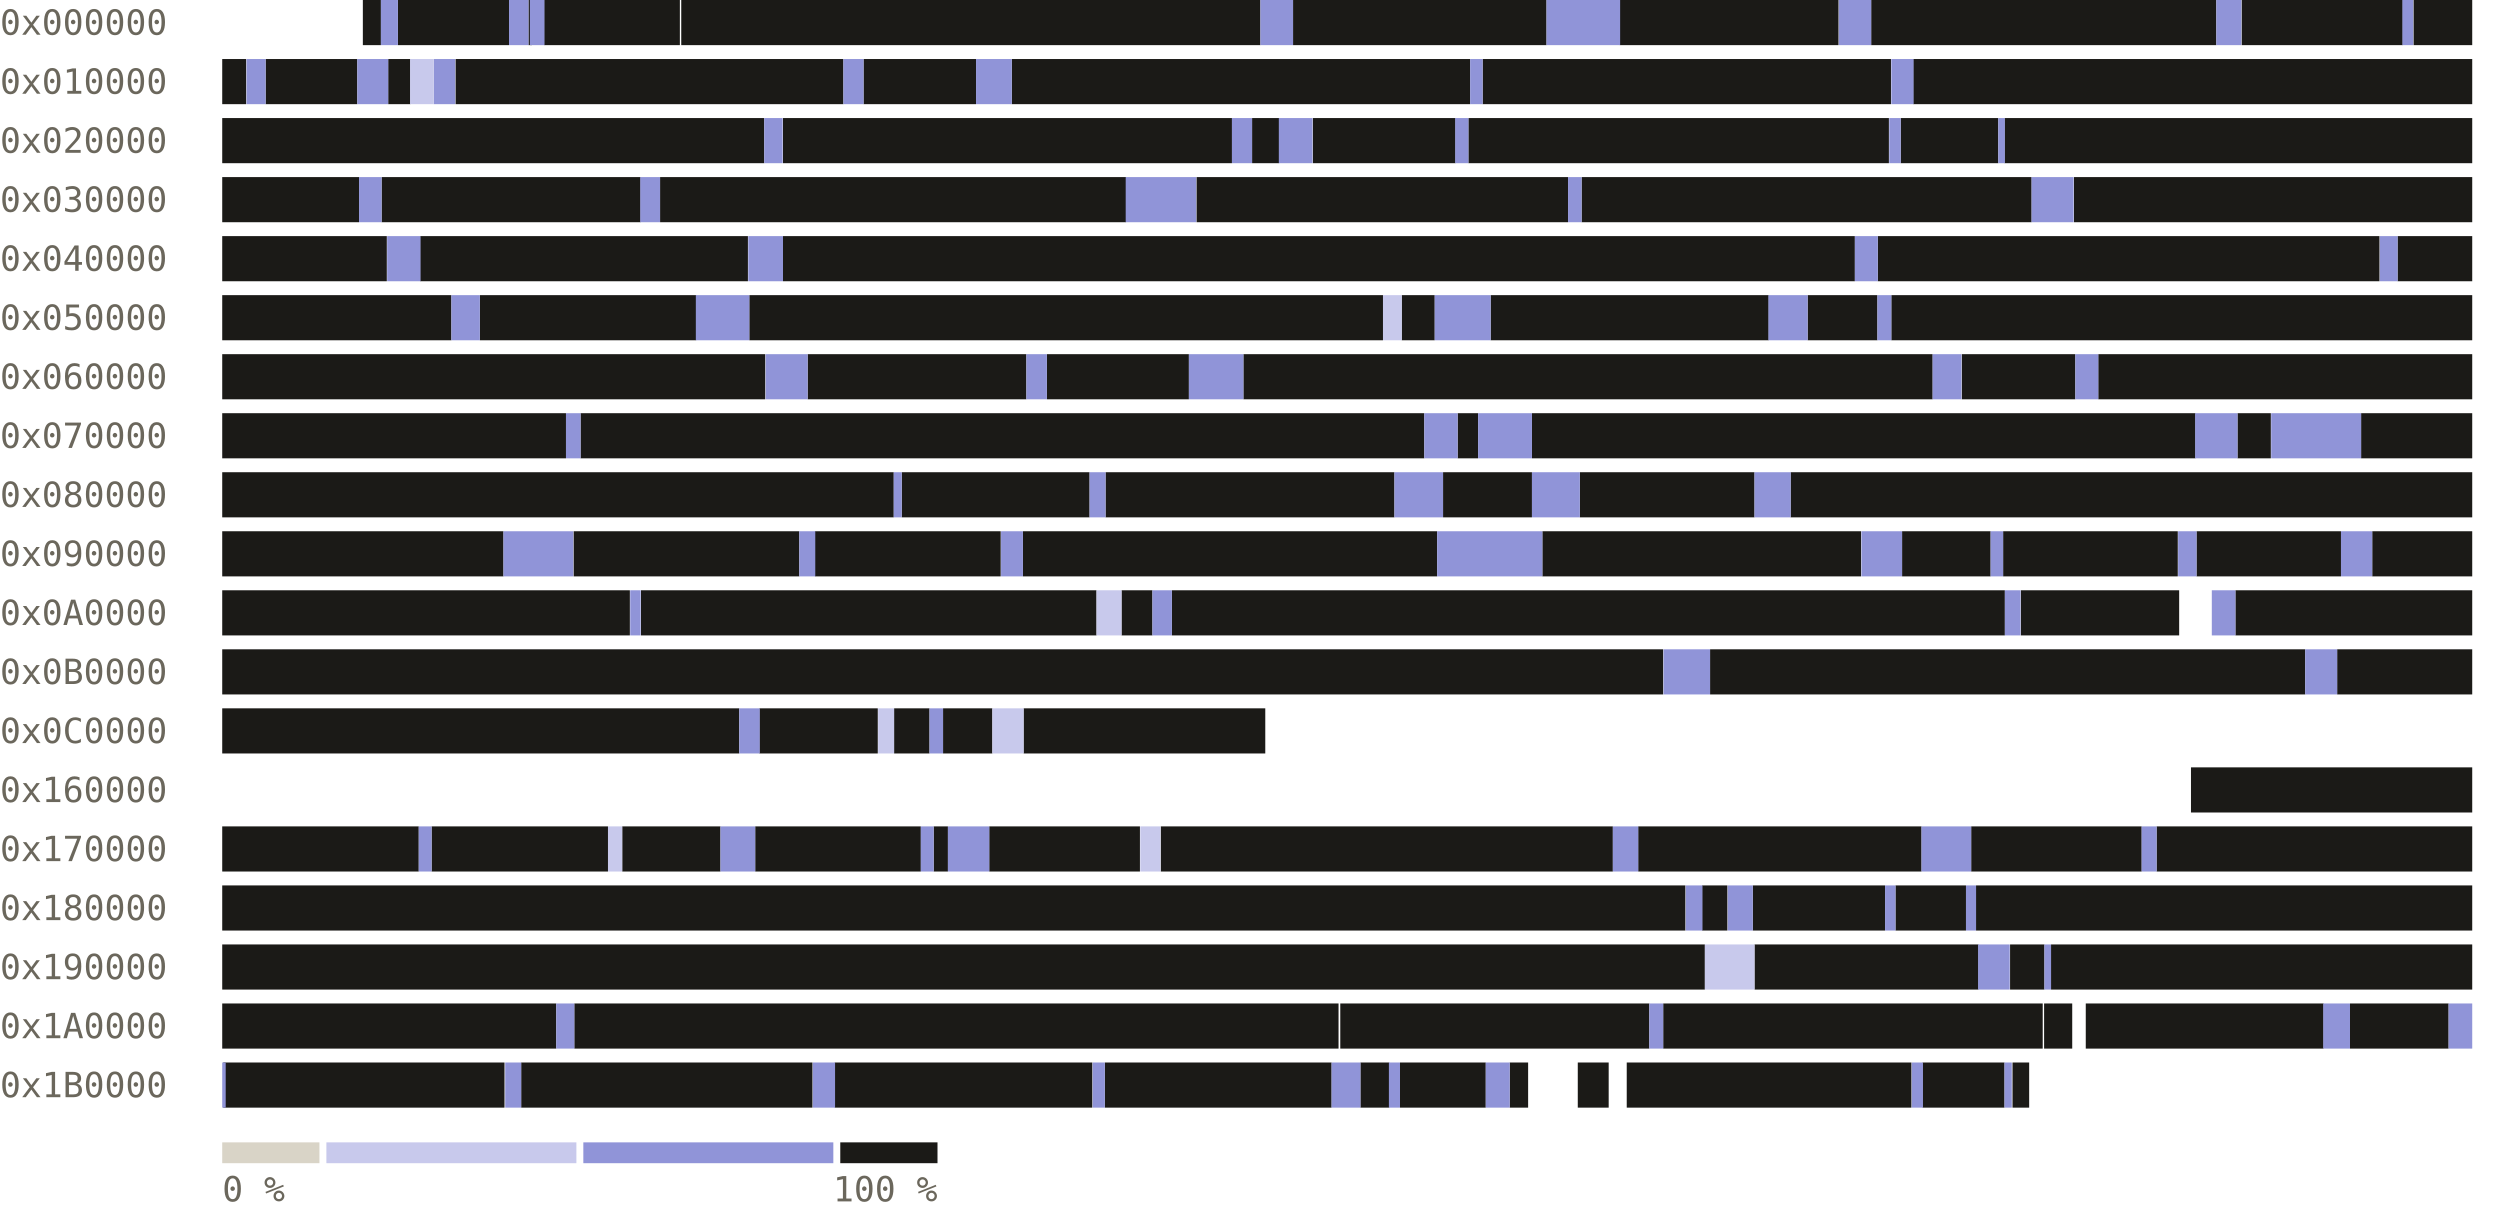
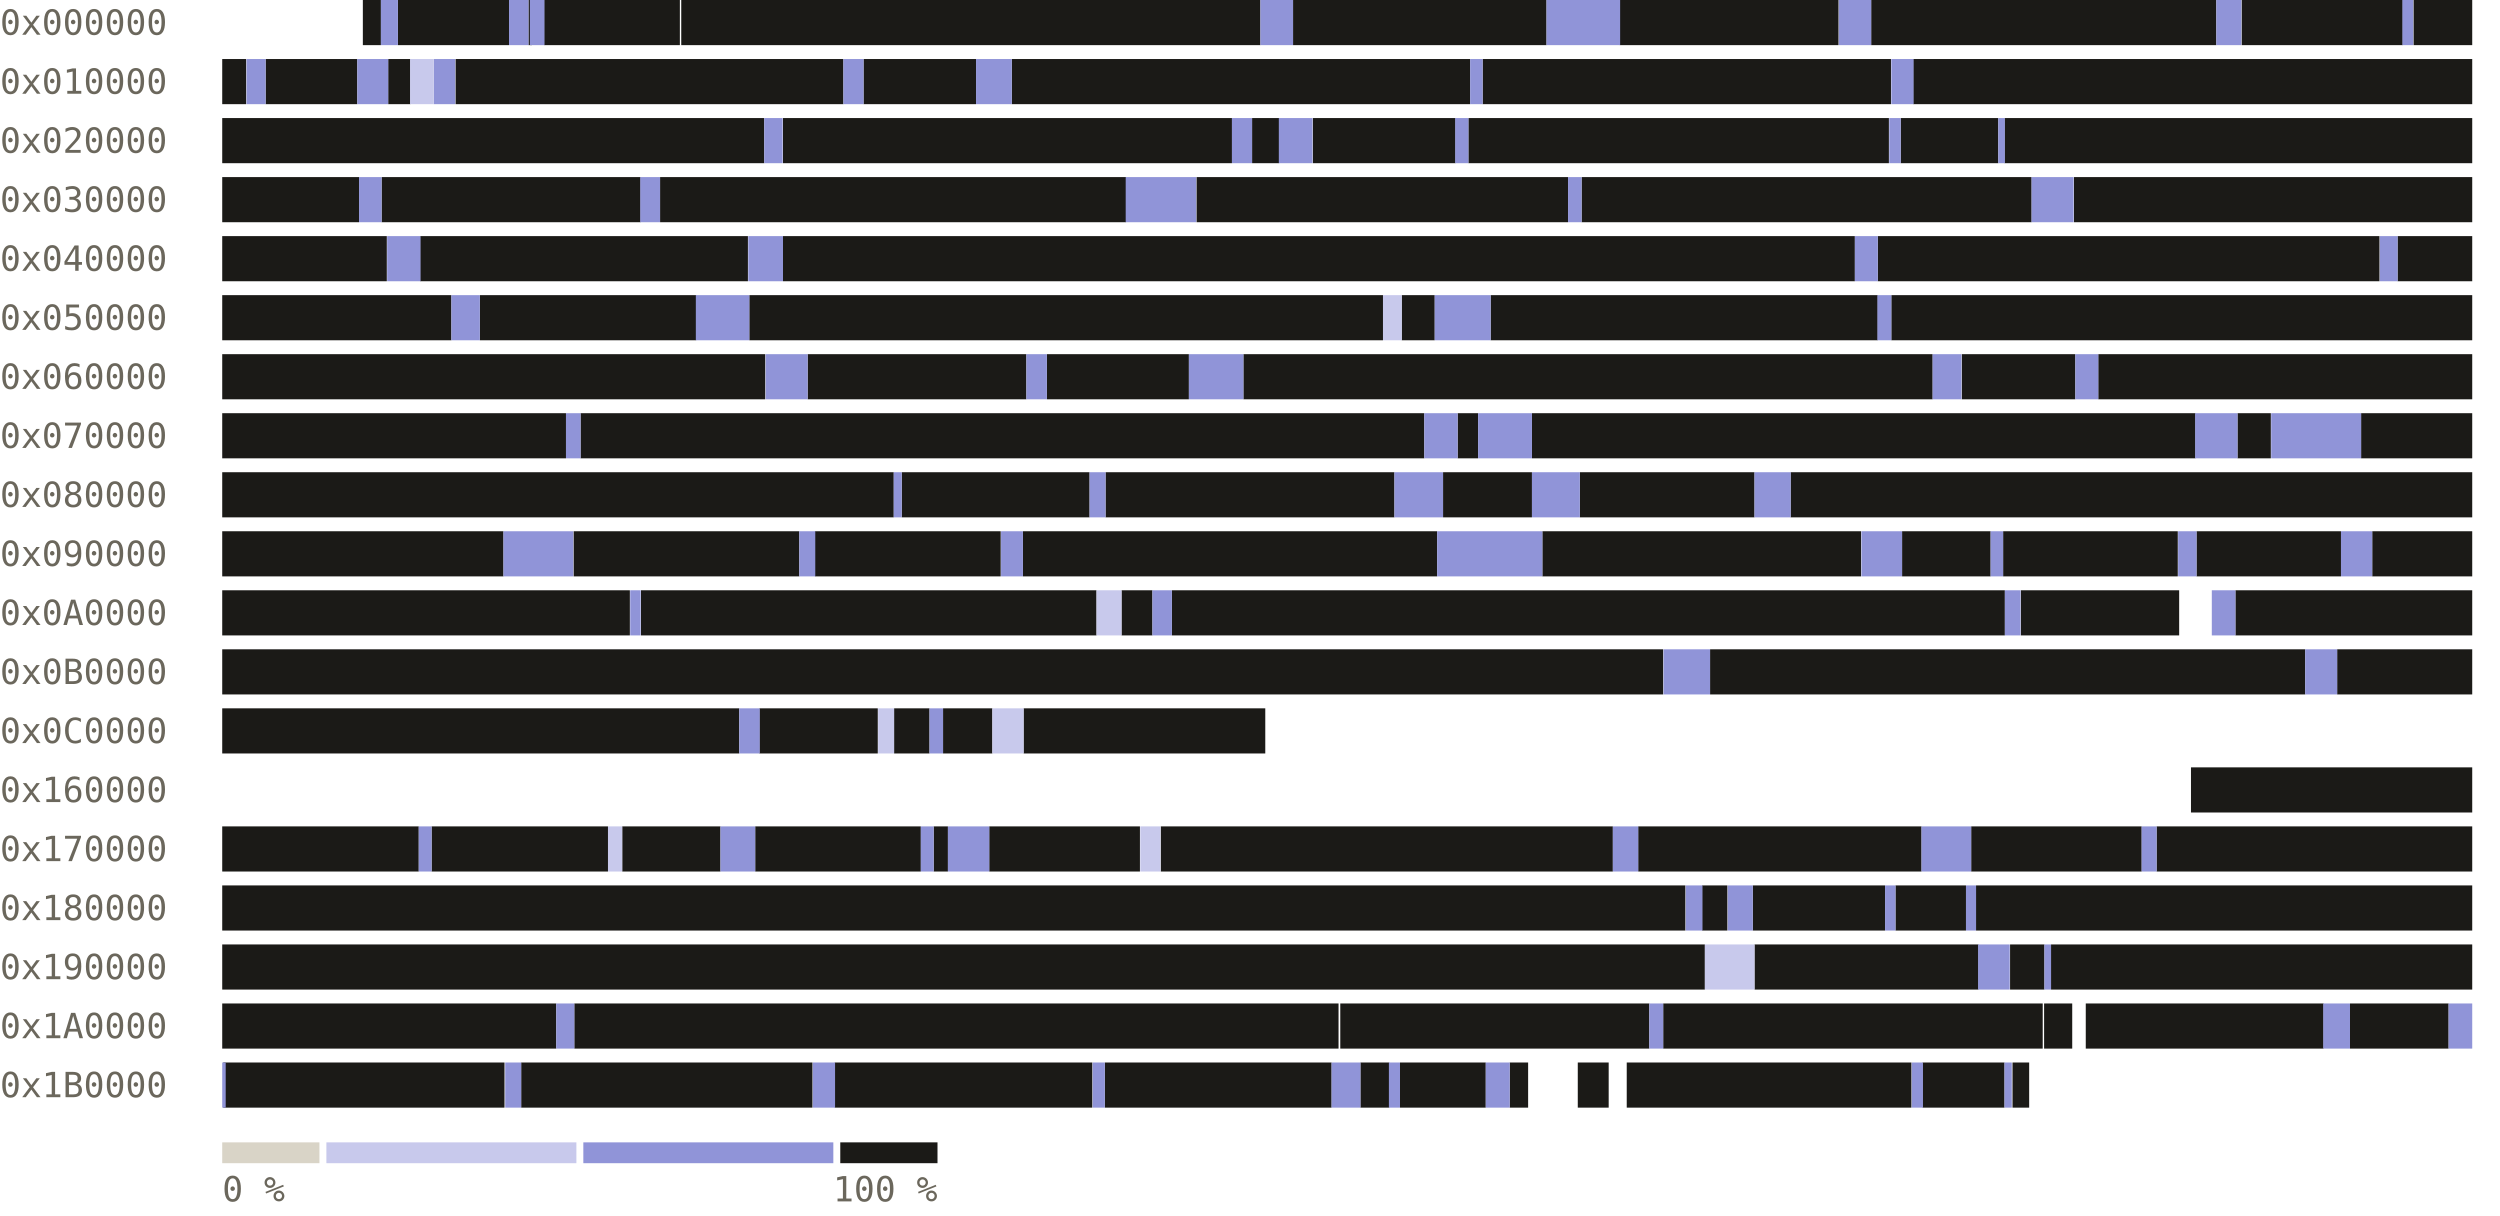
<svg xmlns="http://www.w3.org/2000/svg" viewBox="0 0 720 350" width="720" height="350">
  <style>text{font:10px monospace;fill:#6b675c}.q0{fill:#d9d4c7}.q1{fill:#e3e2f2}.q2{fill:#d6d6ef}.q3{fill:#c8c9ec}.q4{fill:#babce8}.q5{fill:#acafe4}.q6{fill:#9ea2df}.q7{fill:#9094d8}.q8{fill:#8186cf}.q9{fill:#7277c4}.q10{fill:#1b1a17}@media (prefers-color-scheme:dark){text{fill:#a8a293}.q0{fill:#4a463d}.q1{fill:#35375a}.q2{fill:#3c3f66}.q3{fill:#444772}.q4{fill:#4d517f}.q5{fill:#575b8c}.q6{fill:#62669a}.q7{fill:#6e72a8}.q8{fill:#7b7fb6}.q9{fill:#888cc4}.q10{fill:#d6d0bd}}</style>
  <text x="0" y="10">0x000000</text>
  <text x="0" y="27">0x010000</text>
  <text x="0" y="44">0x020000</text>
  <text x="0" y="61">0x030000</text>
  <text x="0" y="78">0x040000</text>
  <text x="0" y="95">0x050000</text>
  <text x="0" y="112">0x060000</text>
  <text x="0" y="129">0x070000</text>
  <text x="0" y="146">0x080000</text>
  <text x="0" y="163">0x090000</text>
  <text x="0" y="180">0x0A0000</text>
  <text x="0" y="197">0x0B0000</text>
  <text x="0" y="214">0x0C0000</text>
  <text x="0" y="231">0x160000</text>
  <text x="0" y="248">0x170000</text>
  <text x="0" y="265">0x180000</text>
  <text x="0" y="282">0x190000</text>
  <text x="0" y="299">0x1A0000</text>
  <text x="0" y="316">0x1B0000</text>
-   <path class="q10" d="M104.5 0h5.2v13h-5.2zM114.6 0h32v13h-32zM152.2 0h1v13h-1zM156.7 0h39.1v13h-39.1zM196.2 0h166.8v13h-166.8zM372.4 0h73v13h-73zM466.5 0h63v13h-63zM538.9 0h99.4v13h-99.4zM645.6 0h46.4v13h-46.4zM695.1 0h16.9v13h-16.9zM64 17h6.9v13h-6.9zM76.5 17h26.4v13h-26.4zM111.8 17h6.4v13h-6.4zM131.2 17h111.7v13h-111.7zM248.7 17h32.4v13h-32.4zM291.4 17h132v13h-132zM427 17h117.6v13h-117.6zM551 17h161v13h-161zM64 34h156.1v13h-156.1zM225.5 34h129.3v13h-129.3zM360.6 34h7.8v13h-7.8zM378.1 34h41.1v13h-41.1zM422.9 34h121.1v13h-121.1zM547.4 34h28.1v13h-28.1zM577.3 34h134.7v13h-134.7zM64 51h39.4v13h-39.4zM109.9 51h74.6v13h-74.6zM190.1 51h134.2v13h-134.2zM344.6 51h107v13h-107zM455.5 51h129.6v13h-129.6zM597.3 51h114.7v13h-114.7zM64 68h47.4v13h-47.4zM121 68h94.4v13h-94.4zM225.5 68h308.7v13h-308.7zM540.8 68h144.5v13h-144.5zM690.5 68h21.5v13h-21.5zM64 85h66v13h-66zM138.2 85h62.3v13h-62.3zM215.8 85h182.5v13h-182.5zM403.7 85h9.5v13h-9.5zM429.3 85h80.1v13h-80.1zM520.6 85h20.1v13h-20.1zM544.7 85h167.3v13h-167.3zM64 102h156.4v13h-156.4zM232.6 102h63v13h-63zM301.5 102h40.9v13h-40.9zM358.1 102h198.5v13h-198.5zM565 102h32.7v13h-32.7zM604.3 102h107.7v13h-107.7zM64 119h99v13h-99zM167.2 119h243v13h-243zM419.8 119h5.9v13h-5.9zM441.2 119h191.1v13h-191.1zM644.4 119h9.6v13h-9.6zM680 119h32v13h-32zM64 136h193.4v13h-193.4zM259.7 136h54.1v13h-54.1zM318.4 136h83.2v13h-83.2zM415.6 136h25.6v13h-25.6zM455 136h50.3v13h-50.3zM515.7 136h196.3v13h-196.3zM64 153h81v13h-81zM165.2 153h65v13h-65zM234.7 153h53.5v13h-53.5zM294.6 153h119.3v13h-119.3zM444.2 153h91.8v13h-91.8zM547.8 153h25.5v13h-25.5zM576.9 153h50.3v13h-50.3zM632.6 153h41.6v13h-41.6zM683.2 153h28.8v13h-28.8zM64 170h117.4v13h-117.4zM184.6 170h131.2v13h-131.2zM323 170h8.9v13h-8.9zM337.5 170h239.9v13h-239.9zM582 170h45.6v13h-45.6zM643.8 170h68.2v13h-68.2zM64 187h415v13h-415zM492.5 187h171.4v13h-171.4zM673.1 187h38.9v13h-38.9zM64 204h148.9v13h-148.9zM218.7 204h34.1v13h-34.1zM257.5 204h10.2v13h-10.2zM271.6 204h14.2v13h-14.2zM294.8 204h69.6v13h-69.6zM631 221h81v13h-81zM64 238h56.6v13h-56.6zM124.3 238h50.8v13h-50.8zM179.2 238h28.3v13h-28.3zM217.5 238h47.7v13h-47.7zM268.9 238h4.1v13h-4.1zM284.9 238h43.4v13h-43.4zM334.3 238h130.2v13h-130.2zM471.8 238h81.6v13h-81.6zM567.7 238h49.1v13h-49.1zM621.1 238h90.9v13h-90.9zM64 255h421.4v13h-421.4zM490.2 255h7.3v13h-7.3zM504.8 255h38.1v13h-38.1zM545.9 255h20.3v13h-20.3zM569.1 255h142.9v13h-142.9zM64 272h427v13h-427zM505.3 272h64.5v13h-64.5zM578.9 272h9.9v13h-9.9zM590.7 272h121.3v13h-121.3zM64 289h96.2v13h-96.2zM165.4 289h220.1v13h-220.1zM386 289h89v13h-89zM479 289h109.3v13h-109.3zM588.7 289h8.1v13h-8.1zM600.7 289h68.5v13h-68.5zM676.8 289h28.4v13h-28.4zM64.3 306h81v13h-81zM150.1 306h83.9v13h-83.9zM240.4 306h74.2v13h-74.2zM318.2 306h65.3v13h-65.3zM391.8 306h8.3v13h-8.3zM403.2 306h24.7v13h-24.7zM434.8 306h5.3v13h-5.3zM454.4 306h8.9v13h-8.9zM468.5 306h82v13h-82zM553.7 306h23.6v13h-23.6zM579.6 306h4.8v13h-4.8z" />
-   <path class="q7" d="M109.7 0h4.9v13h-4.9zM146.6 0h5.6v13h-5.6zM152.6 0h4.2v13h-4.2zM363 0h9.4v13h-9.4zM445.4 0h21.2v13h-21.2zM529.6 0h9.3v13h-9.3zM638.3 0h7.2v13h-7.2zM691.9 0h3.1v13h-3.1zM71 17h5.5v13h-5.5zM102.9 17h8.9v13h-8.9zM124.9 17h6.2v13h-6.2zM242.9 17h5.8v13h-5.8zM281.1 17h10.3v13h-10.3zM423.4 17h3.6v13h-3.6zM544.7 17h6.4v13h-6.4zM220.1 34h5.3v13h-5.3zM354.8 34h5.8v13h-5.8zM368.3 34h9.7v13h-9.7zM419.1 34h3.8v13h-3.8zM544.1 34h3.3v13h-3.3zM575.5 34h1.9v13h-1.9zM103.4 51h6.5v13h-6.5zM184.4 51h5.7v13h-5.7zM324.2 51h20.3v13h-20.3zM451.6 51h3.9v13h-3.9zM585.1 51h12.1v13h-12.1zM111.5 68h9.6v13h-9.6zM215.5 68h10v13h-10zM534.2 68h6.6v13h-6.6zM685.4 68h5.1v13h-5.1zM130 85h8.2v13h-8.2zM200.4 85h15.4v13h-15.4zM413.2 85h16.1v13h-16.1zM509.3 85h11.3v13h-11.3zM540.7 85h4v13h-4zM220.5 102h12.1v13h-12.1zM295.6 102h5.9v13h-5.9zM342.4 102h15.7v13h-15.7zM556.6 102h8.3v13h-8.3zM597.7 102h6.6v13h-6.6zM163 119h4.2v13h-4.2zM410.2 119h9.6v13h-9.6zM425.7 119h15.5v13h-15.5zM632.2 119h12.2v13h-12.2zM654.1 119h25.9v13h-25.9zM257.4 136h2.3v13h-2.3zM313.8 136h4.6v13h-4.6zM401.6 136h14v13h-14zM441.2 136h13.8v13h-13.8zM505.3 136h10.4v13h-10.4zM145 153h20.1v13h-20.1zM230.2 153h4.6v13h-4.6zM288.3 153h6.3v13h-6.3zM413.9 153h30.3v13h-30.3zM536.1 153h11.7v13h-11.7zM573.3 153h3.6v13h-3.6zM627.3 153h5.3v13h-5.3zM674.2 153h9v13h-9zM181.5 170h3v13h-3zM331.9 170h5.6v13h-5.6zM577.4 170h4.5v13h-4.5zM637 170h6.8v13h-6.8zM479.1 187h13.4v13h-13.4zM663.9 187h9.2v13h-9.2zM212.9 204h5.9v13h-5.9zM267.7 204h3.9v13h-3.9zM120.6 238h3.7v13h-3.7zM207.5 238h10v13h-10zM265.2 238h3.7v13h-3.7zM273 238h11.9v13h-11.9zM464.5 238h7.3v13h-7.3zM553.4 238h14.3v13h-14.3zM616.8 238h4.3v13h-4.3zM485.5 255h4.8v13h-4.8zM497.6 255h7.2v13h-7.2zM542.9 255h3v13h-3zM566.2 255h2.9v13h-2.9zM569.7 272h9.1v13h-9.1zM588.8 272h1.9v13h-1.9zM160.2 289h5.2v13h-5.2zM475 289h4v13h-4zM669.1 289h7.7v13h-7.7zM705.2 289h6.8v13h-6.8zM64 306h1v13h-1zM145.5 306h4.6v13h-4.6zM234.1 306h6.4v13h-6.4zM314.7 306h3.5v13h-3.5zM383.5 306h8.3v13h-8.3zM400 306h3.2v13h-3.2zM427.9 306h6.9v13h-6.9zM550.6 306h3.2v13h-3.2zM577.3 306h2.1v13h-2.1z" />
+   <path class="q10" d="M104.5 0h5.2v13h-5.2zM114.6 0h32v13h-32zM152.2 0h1v13h-1zM156.7 0h39.1v13h-39.1zM196.2 0h166.8v13h-166.8zM372.4 0h73v13h-73zM466.5 0h63v13h-63zM538.9 0h99.4v13h-99.4zM645.6 0h46.4v13h-46.4zM695.1 0h16.9v13h-16.9zM64 17h6.9v13h-6.9zM76.5 17h26.4v13h-26.4zM111.8 17h6.4v13h-6.4zM131.2 17h111.7v13h-111.7zM248.7 17h32.4v13h-32.4zM291.4 17h132v13h-132zM427 17h117.6v13h-117.6zM551 17h161v13h-161zM64 34h156.1v13h-156.1zM225.5 34h129.3v13h-129.3zM360.6 34h7.8v13h-7.8zM378.1 34h41.1v13h-41.1zM422.9 34h121.1v13h-121.1zM547.4 34h28.1v13h-28.1zM577.3 34h134.7v13h-134.7zM64 51h39.4v13h-39.4zM109.9 51h74.6v13h-74.6zM190.1 51h134.2v13h-134.2zM344.6 51h107v13h-107zM455.5 51h129.6v13h-129.6zM597.3 51h114.7v13h-114.7zM64 68h47.4v13h-47.4zM121 68h94.4v13h-94.4zM225.5 68h308.7v13h-308.7zM540.8 68h144.5v13h-144.5zM690.5 68h21.5v13h-21.5zM64 85h66v13h-66zM138.2 85h62.3v13h-62.3zM215.8 85h182.5v13h-182.5zM403.7 85h9.5v13h-9.5zM429.3 85h111.5v13h-111.5zM544.7 85h167.3v13h-167.3zM64 102h156.4v13h-156.4zM232.6 102h63v13h-63zM301.5 102h40.9v13h-40.9zM358.1 102h198.5v13h-198.5zM565 102h32.7v13h-32.7zM604.3 102h107.7v13h-107.7zM64 119h99v13h-99zM167.2 119h243v13h-243zM419.8 119h5.9v13h-5.9zM441.2 119h191.1v13h-191.1zM644.4 119h9.6v13h-9.6zM680 119h32v13h-32zM64 136h193.4v13h-193.4zM259.7 136h54.1v13h-54.1zM318.4 136h83.2v13h-83.2zM415.6 136h25.6v13h-25.6zM455 136h50.3v13h-50.3zM515.7 136h196.3v13h-196.3zM64 153h81v13h-81zM165.2 153h65v13h-65zM234.7 153h53.5v13h-53.5zM294.6 153h119.3v13h-119.3zM444.2 153h91.8v13h-91.8zM547.8 153h25.5v13h-25.5zM576.9 153h50.3v13h-50.3zM632.6 153h41.6v13h-41.6zM683.2 153h28.8v13h-28.8zM64 170h117.4v13h-117.4zM184.6 170h131.2v13h-131.2zM323 170h8.9v13h-8.9zM337.5 170h239.9v13h-239.9zM582 170h45.6v13h-45.6zM643.8 170h68.2v13h-68.2zM64 187h415v13h-415zM492.5 187h171.4v13h-171.4zM673.1 187h38.9v13h-38.9zM64 204h148.9v13h-148.9zM218.7 204h34.1v13h-34.1zM257.5 204h10.2v13h-10.2zM271.6 204h14.2v13h-14.2zM294.8 204h69.6v13h-69.6zM631 221h81v13h-81zM64 238h56.6v13h-56.6zM124.3 238h50.8v13h-50.8zM179.2 238h28.3v13h-28.3zM217.5 238h47.7v13h-47.7zM268.9 238h4.1v13h-4.1zM284.9 238h43.4v13h-43.4zM334.3 238h130.2v13h-130.2zM471.8 238h81.6v13h-81.6zM567.7 238h49.1v13h-49.1zM621.1 238h90.9v13h-90.9zM64 255h421.4v13h-421.4zM490.2 255h7.3v13h-7.3zM504.8 255h38.1v13h-38.1zM545.9 255h20.3v13h-20.3zM569.1 255h142.9v13h-142.9zM64 272h427v13h-427zM505.3 272h64.5v13h-64.5zM578.9 272h9.9v13h-9.9zM590.7 272h121.3v13h-121.3zM64 289h96.2v13h-96.2zM165.4 289h220.1v13h-220.1zM386 289h89v13h-89zM479 289h109.3v13h-109.3zM588.7 289h8.1v13h-8.1zM600.7 289h68.5v13h-68.5zM676.8 289h28.4v13h-28.4zM64.3 306h81v13h-81zM150.1 306h83.9v13h-83.9zM240.4 306h74.2v13h-74.2zM318.2 306h65.3v13h-65.3zM391.8 306h8.3v13h-8.3zM403.2 306h24.7v13h-24.7zM434.8 306h5.3v13h-5.3zM454.4 306h8.9v13h-8.9zM468.5 306h82v13h-82zM553.7 306h23.6v13h-23.6zM579.6 306h4.8v13h-4.8z" />
+   <path class="q7" d="M109.7 0h4.9v13h-4.9zM146.6 0h5.6v13h-5.6zM152.6 0h4.2v13h-4.2zM363 0h9.4v13h-9.4zM445.4 0h21.2v13h-21.2zM529.6 0h9.3v13h-9.3zM638.3 0h7.2v13h-7.2zM691.9 0h3.1v13h-3.1zM71 17h5.5v13h-5.5zM102.9 17h8.9v13h-8.9zM124.9 17h6.2v13h-6.2zM242.9 17h5.8v13h-5.8zM281.1 17h10.3v13h-10.3zM423.4 17h3.6v13h-3.6zM544.7 17h6.4v13h-6.4zM220.1 34h5.3v13h-5.3zM354.8 34h5.8v13h-5.8zM368.3 34h9.7v13h-9.7zM419.1 34h3.8v13h-3.8zM544.1 34h3.3v13h-3.3zM575.5 34h1.9v13h-1.9zM103.4 51h6.5v13h-6.5zM184.4 51h5.7v13h-5.7zM324.2 51h20.3v13h-20.3zM451.6 51h3.9v13h-3.9zM585.1 51h12.1v13h-12.1zM111.5 68h9.6v13h-9.6zM215.5 68h10v13h-10zM534.2 68h6.6v13h-6.6zM685.4 68h5.1v13h-5.1zM130 85h8.2v13h-8.2zM200.4 85h15.4v13h-15.4zM413.2 85h16.1v13h-16.1zM540.7 85h4v13h-4zM220.5 102h12.1v13h-12.1zM295.6 102h5.9v13h-5.9zM342.4 102h15.7v13h-15.7zM556.6 102h8.3v13h-8.3zM597.7 102h6.6v13h-6.6zM163 119h4.2v13h-4.2zM410.2 119h9.6v13h-9.6zM425.7 119h15.5v13h-15.5zM632.2 119h12.2v13h-12.2zM654.1 119h25.9v13h-25.9zM257.4 136h2.3v13h-2.3zM313.8 136h4.6v13h-4.6zM401.6 136h14v13h-14zM441.2 136h13.8v13h-13.8zM505.3 136h10.4v13h-10.4zM145 153h20.1v13h-20.1zM230.2 153h4.6v13h-4.6zM288.3 153h6.3v13h-6.3zM413.9 153h30.3v13h-30.3zM536.1 153h11.7v13h-11.7zM573.3 153h3.6v13h-3.6zM627.3 153h5.3v13h-5.3zM674.2 153h9v13h-9zM181.5 170h3v13h-3zM331.9 170h5.6v13h-5.6zM577.4 170h4.5v13h-4.5zM637 170h6.8v13h-6.8zM479.1 187h13.4v13h-13.4zM663.9 187h9.2v13h-9.2zM212.9 204h5.9v13h-5.9zM267.7 204h3.9v13h-3.9zM120.6 238h3.7v13h-3.7zM207.5 238h10v13h-10zM265.2 238h3.7v13h-3.7zM273 238h11.9v13h-11.9zM464.5 238h7.3v13h-7.3zM553.4 238h14.3v13h-14.3zM616.8 238h4.3v13h-4.3zM485.5 255h4.8v13h-4.8zM497.6 255h7.2v13h-7.2zM542.9 255h3v13h-3zM566.2 255h2.9v13h-2.9zM569.7 272h9.1v13h-9.1zM588.8 272h1.9v13h-1.9zM160.2 289h5.2v13h-5.2zM475 289h4v13h-4zM669.1 289h7.7v13h-7.7zM705.2 289h6.8v13h-6.8zM64 306h1v13h-1zM145.5 306h4.6v13h-4.6zM234.1 306h6.4v13h-6.4zM314.7 306h3.5v13h-3.5zM383.5 306h8.3v13h-8.3zM400 306h3.2v13h-3.2zM427.9 306h6.9v13h-6.9zM550.6 306h3.2v13h-3.2zM577.3 306h2.1v13h-2.1z" />
  <path class="q3" d="M118.1 17h6.8v13h-6.8zM398.3 85h5.4v13h-5.4zM315.8 170h7.2v13h-7.2zM252.9 204h4.6v13h-4.6zM285.8 204h9v13h-9zM175.1 238h4.1v13h-4.1zM328.4 238h5.8v13h-5.8zM491 272h14.3v13h-14.3z" />
  <rect class="q0" x="64" y="329" width="28" height="6" />
  <rect class="q3" x="94" y="329" width="72" height="6" />
  <rect class="q7" x="168" y="329" width="72" height="6" />
  <rect class="q10" x="242" y="329" width="28" height="6" />
  <text x="64" y="346">0 %</text>
  <text x="270" y="346" text-anchor="end">100 %</text>
</svg>
